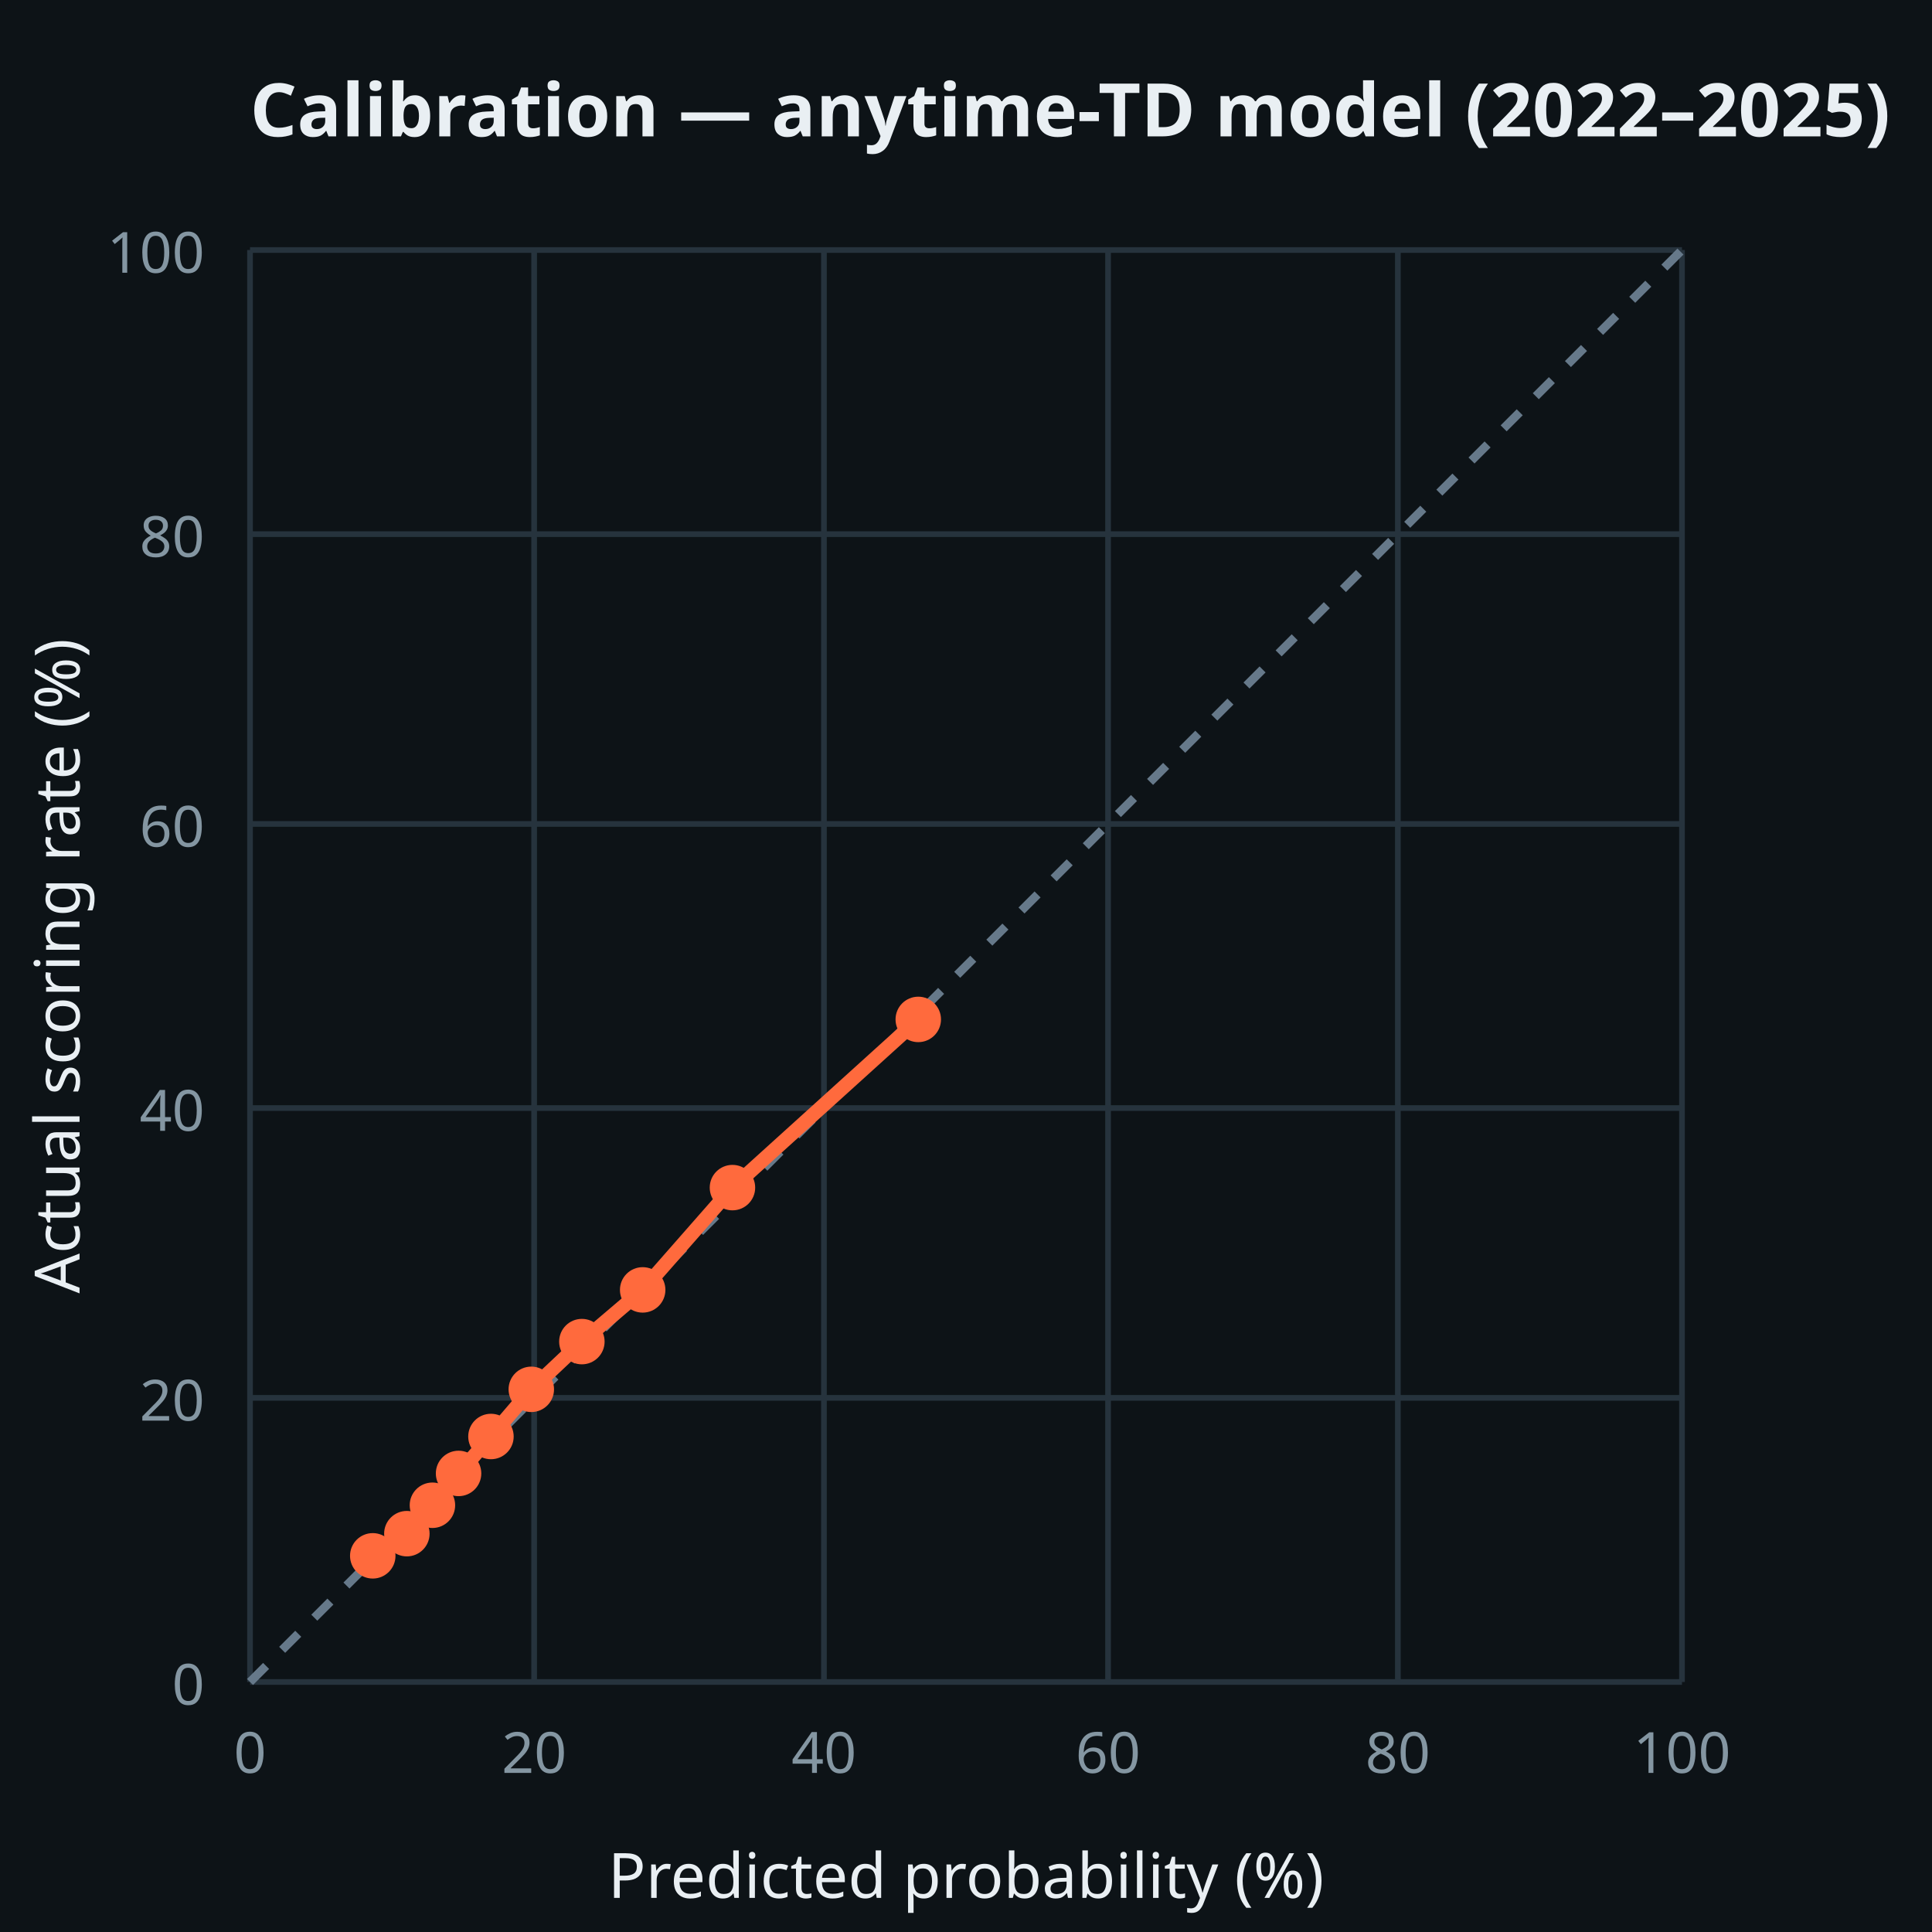
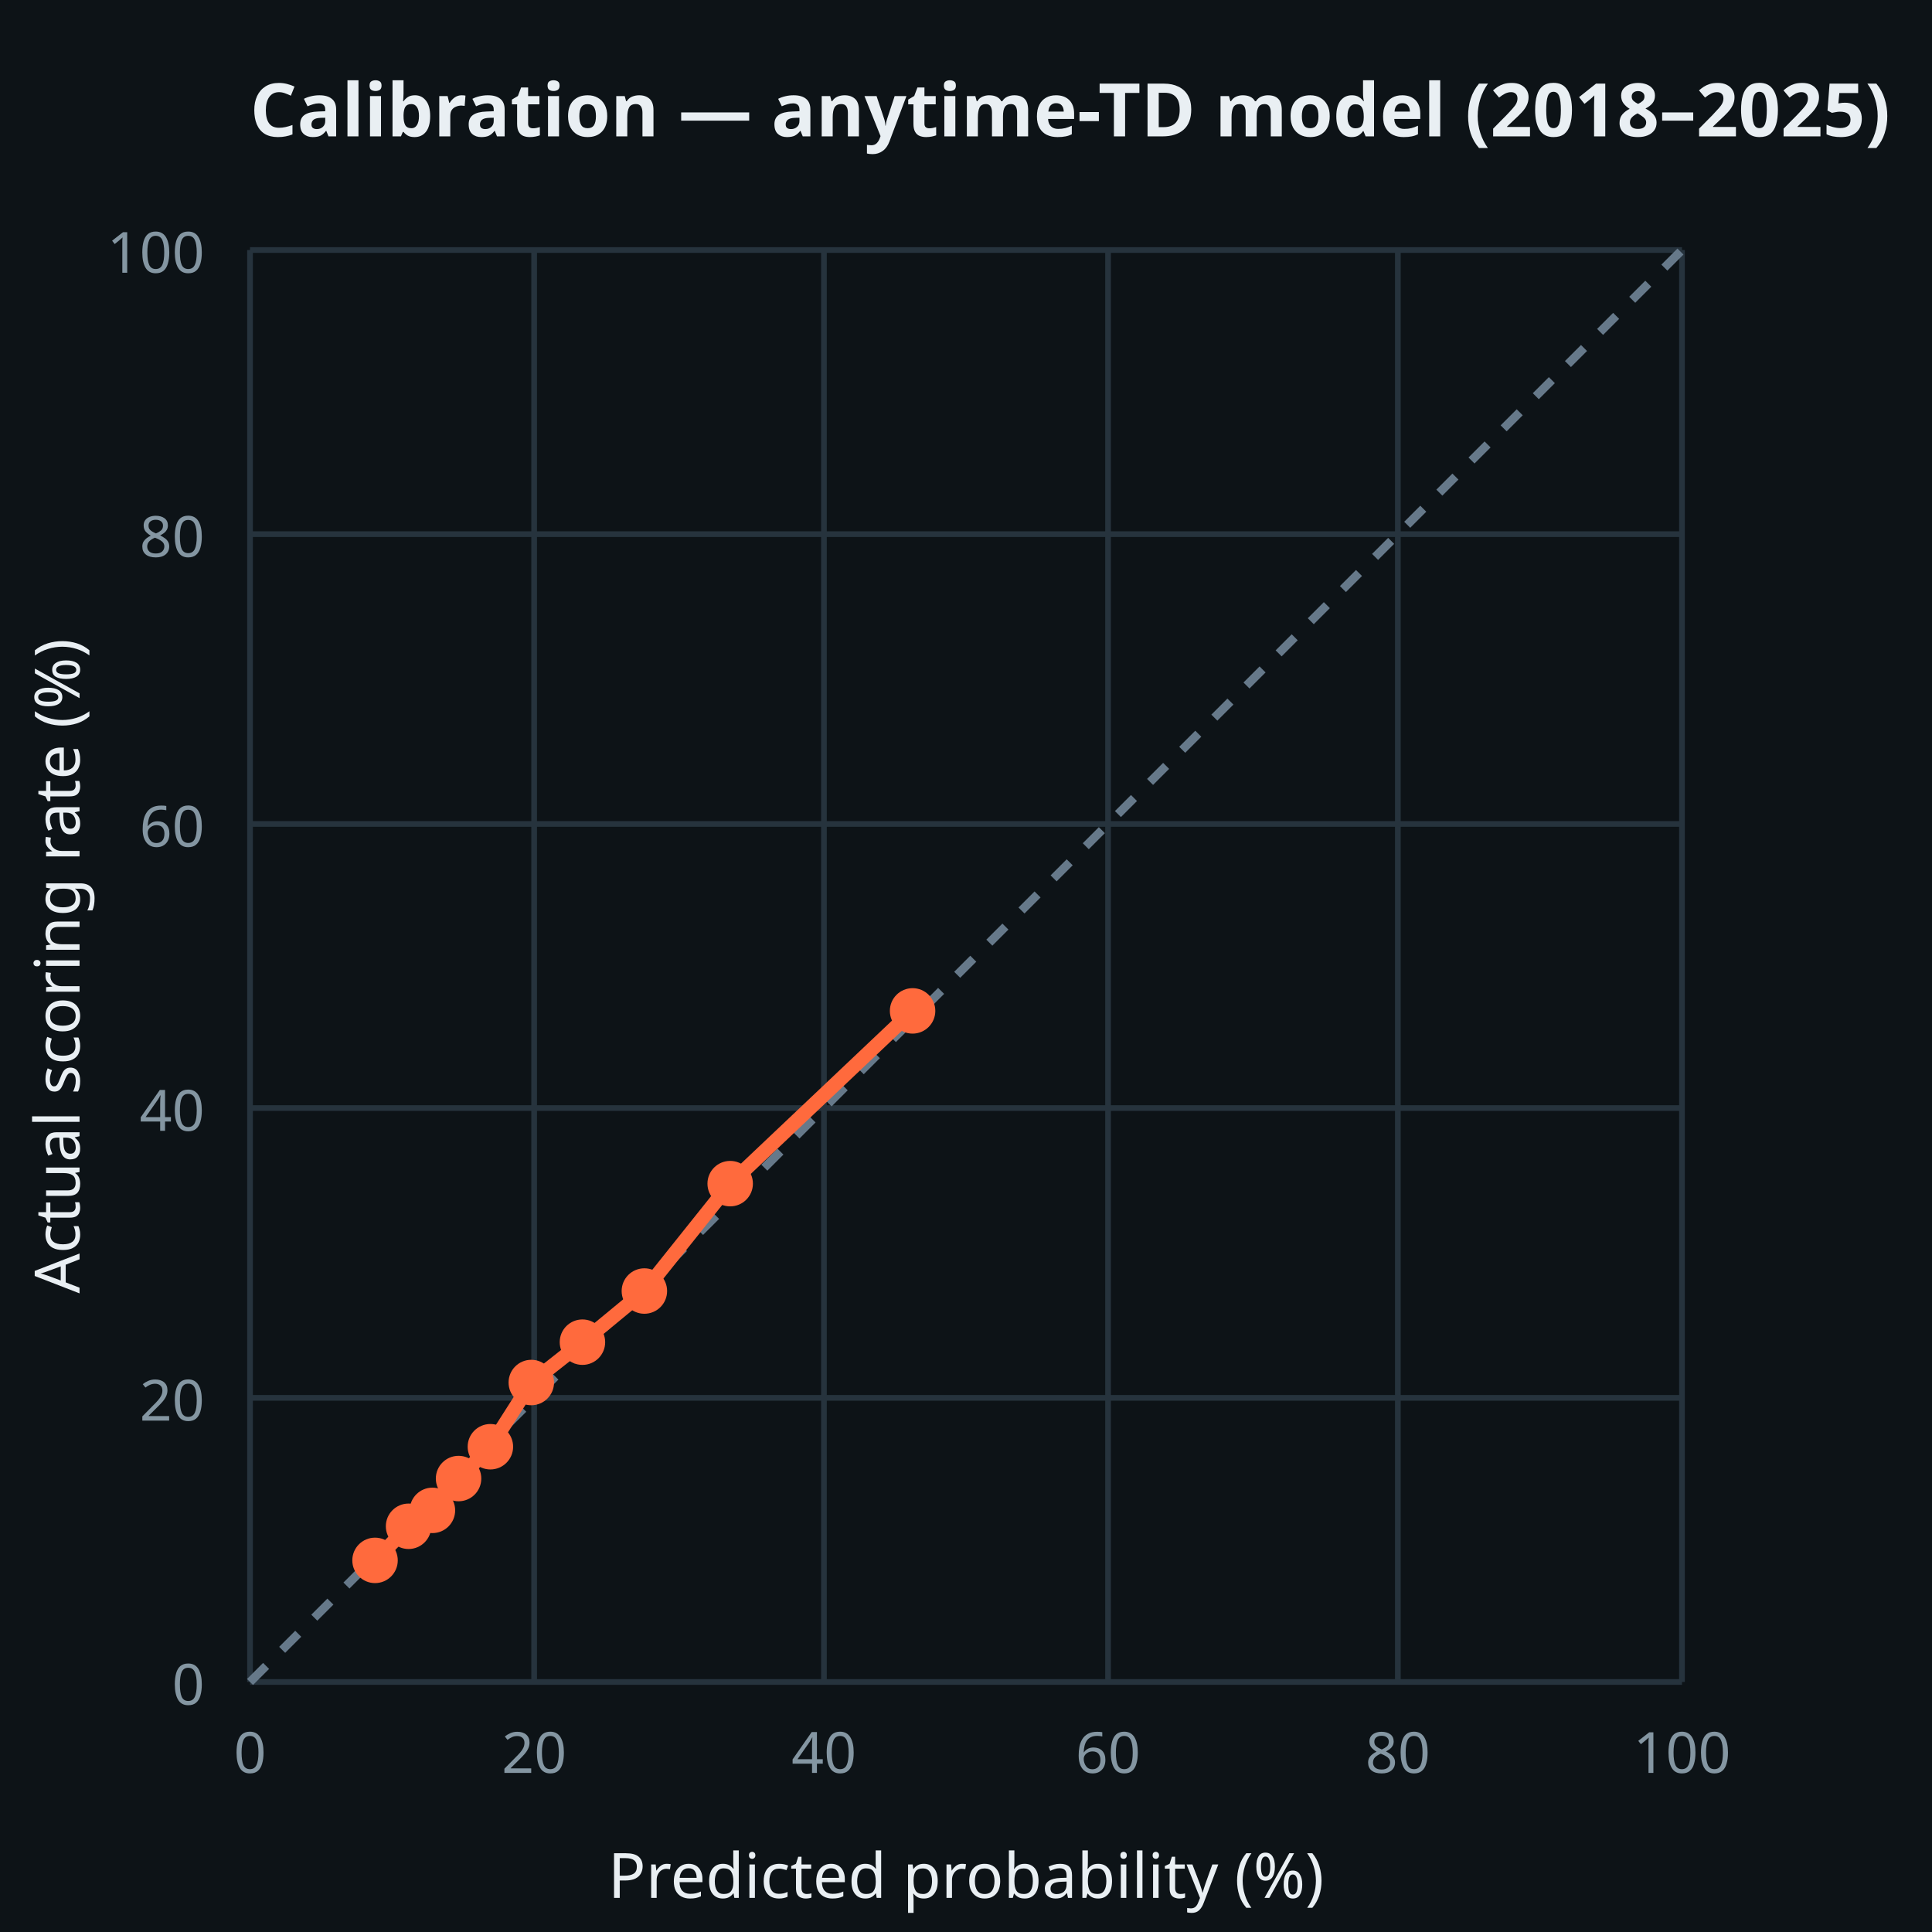
<svg xmlns="http://www.w3.org/2000/svg" viewBox="0 0 340 340" font-family="sans-serif">
  <rect width="340" height="340" fill="#0d1317" />
  <line x1="44" y1="296" x2="44" y2="44" stroke="#26333d" stroke-width="1" />
  <line x1="44" y1="296" x2="296" y2="296" stroke="#26333d" stroke-width="1" />
  <text x="44" y="312" fill="#8496a2" font-size="10" text-anchor="middle">0</text>
  <text x="36" y="300" fill="#8496a2" font-size="10" text-anchor="end">0</text>
  <line x1="94" y1="296" x2="94" y2="44" stroke="#26333d" stroke-width="1" />
  <line x1="44" y1="246" x2="296" y2="246" stroke="#26333d" stroke-width="1" />
  <text x="94" y="312" fill="#8496a2" font-size="10" text-anchor="middle">20</text>
  <text x="36" y="250" fill="#8496a2" font-size="10" text-anchor="end">20</text>
  <line x1="145" y1="296" x2="145" y2="44" stroke="#26333d" stroke-width="1" />
  <line x1="44" y1="195" x2="296" y2="195" stroke="#26333d" stroke-width="1" />
  <text x="145" y="312" fill="#8496a2" font-size="10" text-anchor="middle">40</text>
  <text x="36" y="199" fill="#8496a2" font-size="10" text-anchor="end">40</text>
  <line x1="195" y1="296" x2="195" y2="44" stroke="#26333d" stroke-width="1" />
  <line x1="44" y1="145" x2="296" y2="145" stroke="#26333d" stroke-width="1" />
  <text x="195" y="312" fill="#8496a2" font-size="10" text-anchor="middle">60</text>
  <text x="36" y="149" fill="#8496a2" font-size="10" text-anchor="end">60</text>
  <line x1="246" y1="296" x2="246" y2="44" stroke="#26333d" stroke-width="1" />
  <line x1="44" y1="94" x2="296" y2="94" stroke="#26333d" stroke-width="1" />
  <text x="246" y="312" fill="#8496a2" font-size="10" text-anchor="middle">80</text>
  <text x="36" y="98" fill="#8496a2" font-size="10" text-anchor="end">80</text>
  <line x1="296" y1="296" x2="296" y2="44" stroke="#26333d" stroke-width="1" />
  <line x1="44" y1="44" x2="296" y2="44" stroke="#26333d" stroke-width="1" />
  <text x="296" y="312" fill="#8496a2" font-size="10" text-anchor="middle">100</text>
  <text x="36" y="48" fill="#8496a2" font-size="10" text-anchor="end">100</text>
  <line x1="44" y1="296" x2="296" y2="44" stroke="#66798a" stroke-dasharray="4 4" stroke-width="1.5" />
-   <path d="M 65.6 273.8 L 71.6 269.9 L 76.1 264.9 L 80.7 259.3 L 86.4 252.8 L 93.5 244.5 L 102.4 236.1 L 113.1 227.0 L 128.9 209.0 L 161.6 179.4" fill="none" stroke="#ff6a3d" stroke-width="2.5" />
-   <circle cx="65.6" cy="273.8" r="4" fill="#ff6a3d" />
-   <circle cx="71.6" cy="269.9" r="4" fill="#ff6a3d" />
-   <circle cx="76.1" cy="264.9" r="4" fill="#ff6a3d" />
-   <circle cx="80.7" cy="259.3" r="4" fill="#ff6a3d" />
-   <circle cx="86.4" cy="252.8" r="4" fill="#ff6a3d" />
-   <circle cx="93.5" cy="244.5" r="4" fill="#ff6a3d" />
-   <circle cx="102.4" cy="236.1" r="4" fill="#ff6a3d" />
-   <circle cx="113.1" cy="227.0" r="4" fill="#ff6a3d" />
-   <circle cx="128.9" cy="209.0" r="4" fill="#ff6a3d" />
-   <circle cx="161.6" cy="179.4" r="4" fill="#ff6a3d" />
+   <path d="M 66.0 274.6 L 71.9 268.6 L 76.1 265.8 L 80.7 260.2 L 86.3 254.6 L 93.5 243.3 L 102.5 236.2 L 113.4 227.2 L 128.5 208.3 L 160.6 177.9" fill="none" stroke="#ff6a3d" stroke-width="2.5" />
+   <circle cx="66.0" cy="274.6" r="4" fill="#ff6a3d" />
+   <circle cx="71.9" cy="268.6" r="4" fill="#ff6a3d" />
+   <circle cx="76.1" cy="265.8" r="4" fill="#ff6a3d" />
+   <circle cx="80.7" cy="260.2" r="4" fill="#ff6a3d" />
+   <circle cx="86.3" cy="254.6" r="4" fill="#ff6a3d" />
+   <circle cx="93.5" cy="243.3" r="4" fill="#ff6a3d" />
+   <circle cx="102.5" cy="236.2" r="4" fill="#ff6a3d" />
+   <circle cx="113.4" cy="227.2" r="4" fill="#ff6a3d" />
+   <circle cx="128.5" cy="208.3" r="4" fill="#ff6a3d" />
+   <circle cx="160.6" cy="177.9" r="4" fill="#ff6a3d" />
  <text x="170" y="334" fill="#e9eff3" font-size="11" text-anchor="middle">Predicted probability (%)</text>
  <text x="14" y="170" fill="#e9eff3" font-size="11" text-anchor="middle" transform="rotate(-90 14 170)">Actual scoring rate (%)</text>
-   <text x="44" y="24" fill="#e9eff3" font-size="13" font-weight="600">Calibration — anytime-TD model (2022–2025)</text>
+   <text x="44" y="24" fill="#e9eff3" font-size="13" font-weight="600">Calibration — anytime-TD model (2018–2025)</text>
</svg>
